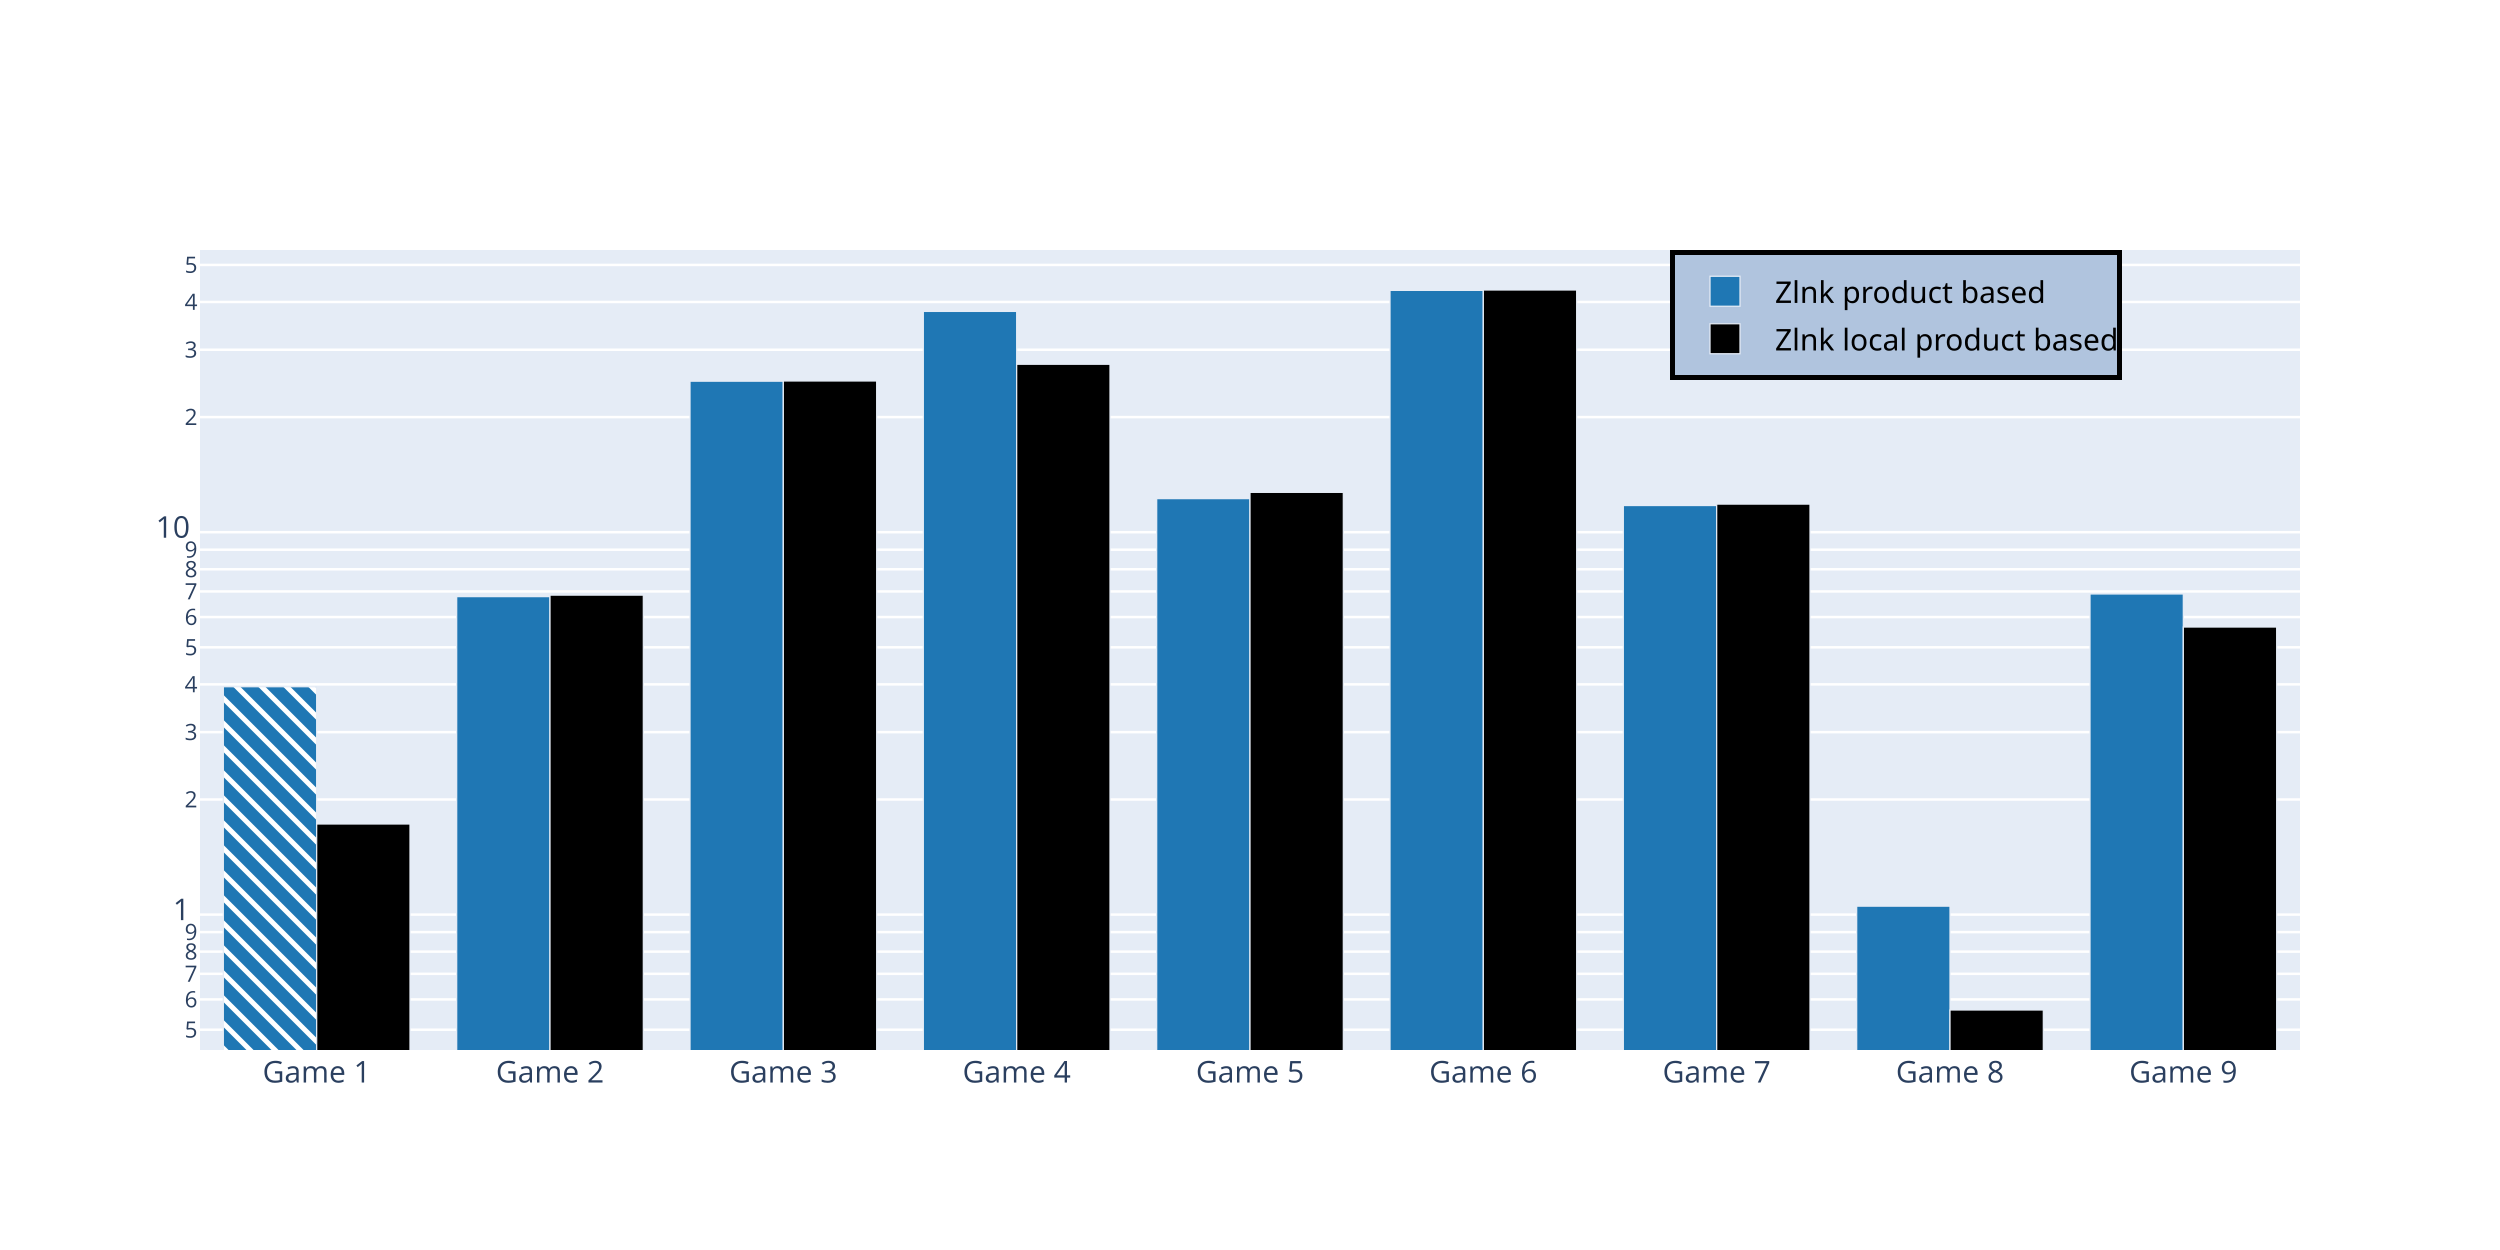
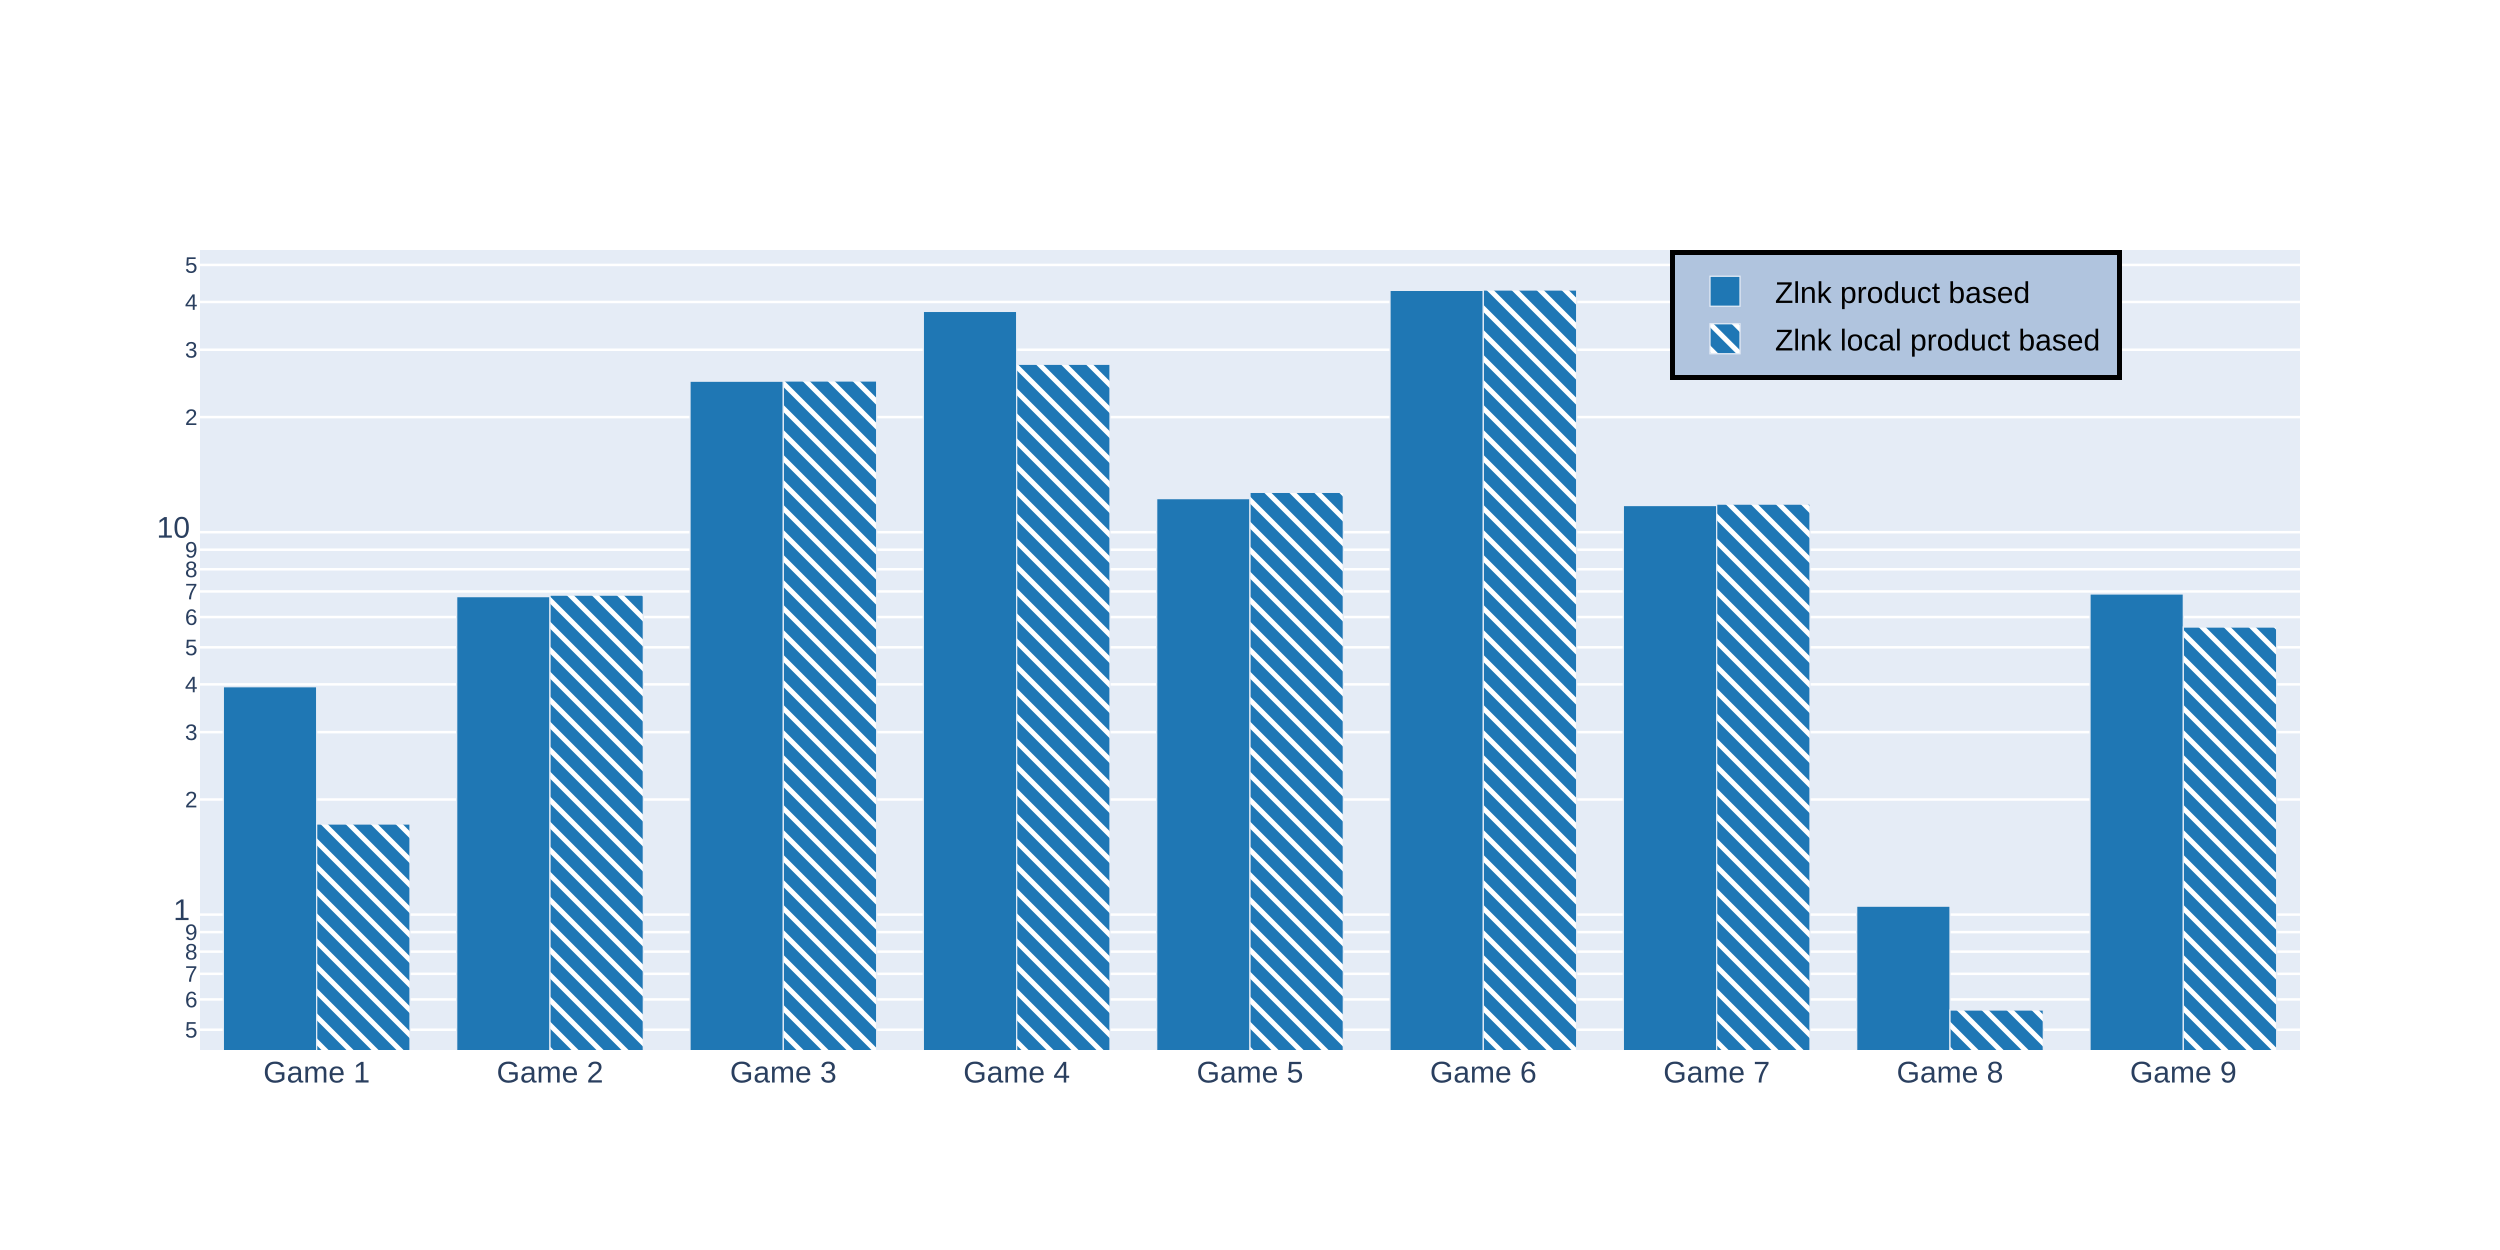
<svg xmlns="http://www.w3.org/2000/svg" class="main-svg" width="1000" height="500" viewBox="0 0 1000 500">
  <defs>
-     <pattern id="pattern1" x="0" y="0" width="10" height="10" patternUnits="userSpaceOnUse">
-       <rect style="fill: rgb(31, 119, 180)" width="20" height="20" />
-       <line style="stroke: rgb(255,255,255);stroke-width:2" x1="0" x2="10" y1="0" y2="10" />
-       <line style="stroke: rgb(255,255,255);stroke-width:2" x1="9" x2="11" y1="-1" y2="1" />
-       <line style="stroke: rgb(255,255,255);stroke-width:2" y1="9" y2="11" x1="-1" x2="1" />
+     <pattern id="pattern0" patternUnits="userSpaceOnUse" width="10" height="10">
+       <rect x="0" y="0" width="10" height="10" style="fill: rgb(148, 103, 190)" />
+       <line x1="0" y1="0" x2="10" y2="10" style="stroke: white;stroke-width:2" />
+       <line x1="-1" x2="1" y1="9" y2="11" style="stroke: white;stroke-width:2" />
+       <line x1="9" x2="11" y1="-1" y2="1" style="stroke: white;stroke-width:2" />
+     </pattern>
+     <pattern id="pattern1" patternUnits="userSpaceOnUse" width="10" height="10">
+       <rect x="0" y="0" width="10" height="10" style="fill: rgb(255, 127, 15)" />
+       <line x1="0" y1="0" x2="10" y2="10" style="stroke: white;stroke-width:2" />
+       <line x1="-1" x2="1" y1="9" y2="11" style="stroke: white;stroke-width:2" />
+       <line x1="9" x2="11" y1="-1" y2="1" style="stroke: white;stroke-width:2" />
+     </pattern>
+     <pattern id="pattern2" patternUnits="userSpaceOnUse" width="10" height="10">
+       <rect x="0" y="0" width="10" height="10" style="fill: rgb(31, 119, 181)" />
+       <line x1="0" y1="0" x2="10" y2="10" style="stroke: white;stroke-width:2" />
+       <line x1="-1" x2="1" y1="9" y2="11" style="stroke: white;stroke-width:2" />
+       <line x1="9" x2="11" y1="-1" y2="1" style="stroke: white;stroke-width:2" />
+     </pattern>
+     <pattern id="pattern3" patternUnits="userSpaceOnUse" width="10" height="10">
+       <rect x="0" y="0" width="10" height="10" style="fill: rgb(214, 39, 41)" />
+       <line x1="0" y1="0" x2="10" y2="10" style="stroke: white;stroke-width:2" />
+       <line x1="-1" x2="1" y1="9" y2="11" style="stroke: white;stroke-width:2" />
+       <line x1="9" x2="11" y1="-1" y2="1" style="stroke: white;stroke-width:2" />
+     </pattern>
+     <pattern id="pattern4" patternUnits="userSpaceOnUse" width="10" height="10">
+       <rect x="0" y="0" width="10" height="10" style="fill: rgb(44, 160, 45)" />
+       <line x1="0" y1="0" x2="10" y2="10" style="stroke: white;stroke-width:2" />
+       <line x1="-1" x2="1" y1="9" y2="11" style="stroke: white;stroke-width:2" />
+       <line x1="9" x2="11" y1="-1" y2="1" style="stroke: white;stroke-width:2" />
    </pattern>
  </defs>
  <rect x="0" y="0" width="1000" height="500" style="fill: rgb(255, 255, 255); fill-opacity: 1;" />
-   <defs id="defs-27c324">
+   <defs id="defs-f38a0b">
    <g class="clips">
-       <clipPath id="clip27c324xyplot" class="plotclip">
+       <clipPath id="clipf38a0bxyplot" class="plotclip">
        <rect width="840" height="320" />
      </clipPath>
-       <clipPath class="axesclip" id="clip27c324x">
+       <clipPath class="axesclip" id="clipf38a0bx">
        <rect x="80" y="0" width="840" height="500" />
      </clipPath>
-       <clipPath class="axesclip" id="clip27c324y">
+       <clipPath class="axesclip" id="clipf38a0by">
        <rect x="0" y="100" width="1000" height="320" />
      </clipPath>
-       <clipPath class="axesclip" id="clip27c324xy">
+       <clipPath class="axesclip" id="clipf38a0bxy">
        <rect x="80" y="100" width="840" height="320" />
      </clipPath>
    </g>
    <g class="gradients" />
  </defs>
  <g class="bglayer">
    <rect class="bg" x="80" y="100" width="840" height="320" style="fill: rgb(229, 236, 246); fill-opacity: 1; stroke-width: 0;" />
  </g>
  <g class="layer-below">
    <g class="imagelayer" />
    <g class="shapelayer" />
  </g>
  <g class="cartesianlayer">
    <g class="subplot xy">
      <g class="layer-subplot">
        <g class="shapelayer" />
        <g class="imagelayer" />
      </g>
      <g class="gridlayer">
        <g class="x" />
        <g class="y">
          <path class="ygrid crisp" transform="translate(0,411.89)" d="M80,0h840" style="stroke: rgb(255, 255, 255); stroke-opacity: 1; stroke-width: 1px;" />
          <path class="ygrid crisp" transform="translate(0,399.77)" d="M80,0h840" style="stroke: rgb(255, 255, 255); stroke-opacity: 1; stroke-width: 1px;" />
          <path class="ygrid crisp" transform="translate(0,389.53)" d="M80,0h840" style="stroke: rgb(255, 255, 255); stroke-opacity: 1; stroke-width: 1px;" />
          <path class="ygrid crisp" transform="translate(0,380.66)" d="M80,0h840" style="stroke: rgb(255, 255, 255); stroke-opacity: 1; stroke-width: 1px;" />
          <path class="ygrid crisp" transform="translate(0,372.84)" d="M80,0h840" style="stroke: rgb(255, 255, 255); stroke-opacity: 1; stroke-width: 1px;" />
          <path class="ygrid crisp" transform="translate(0,365.84)" d="M80,0h840" style="stroke: rgb(255, 255, 255); stroke-opacity: 1; stroke-width: 1px;" />
          <path class="ygrid crisp" transform="translate(0,319.8)" d="M80,0h840" style="stroke: rgb(255, 255, 255); stroke-opacity: 1; stroke-width: 1px;" />
          <path class="ygrid crisp" transform="translate(0,292.86)" d="M80,0h840" style="stroke: rgb(255, 255, 255); stroke-opacity: 1; stroke-width: 1px;" />
          <path class="ygrid crisp" transform="translate(0,273.75)" d="M80,0h840" style="stroke: rgb(255, 255, 255); stroke-opacity: 1; stroke-width: 1px;" />
          <path class="ygrid crisp" transform="translate(0,258.93)" d="M80,0h840" style="stroke: rgb(255, 255, 255); stroke-opacity: 1; stroke-width: 1px;" />
          <path class="ygrid crisp" transform="translate(0,246.82)" d="M80,0h840" style="stroke: rgb(255, 255, 255); stroke-opacity: 1; stroke-width: 1px;" />
          <path class="ygrid crisp" transform="translate(0,236.58)" d="M80,0h840" style="stroke: rgb(255, 255, 255); stroke-opacity: 1; stroke-width: 1px;" />
          <path class="ygrid crisp" transform="translate(0,227.71)" d="M80,0h840" style="stroke: rgb(255, 255, 255); stroke-opacity: 1; stroke-width: 1px;" />
          <path class="ygrid crisp" transform="translate(0,219.88)" d="M80,0h840" style="stroke: rgb(255, 255, 255); stroke-opacity: 1; stroke-width: 1px;" />
          <path class="ygrid crisp" transform="translate(0,212.88)" d="M80,0h840" style="stroke: rgb(255, 255, 255); stroke-opacity: 1; stroke-width: 1px;" />
          <path class="ygrid crisp" transform="translate(0,166.84)" d="M80,0h840" style="stroke: rgb(255, 255, 255); stroke-opacity: 1; stroke-width: 1px;" />
          <path class="ygrid crisp" transform="translate(0,139.9)" d="M80,0h840" style="stroke: rgb(255, 255, 255); stroke-opacity: 1; stroke-width: 1px;" />
          <path class="ygrid crisp" transform="translate(0,120.79)" d="M80,0h840" style="stroke: rgb(255, 255, 255); stroke-opacity: 1; stroke-width: 1px;" />
          <path class="ygrid crisp" transform="translate(0,105.97)" d="M80,0h840" style="stroke: rgb(255, 255, 255); stroke-opacity: 1; stroke-width: 1px;" />
        </g>
      </g>
      <g class="zerolinelayer" />
      <path class="xlines-below" />
      <path class="ylines-below" />
      <g class="overlines-below" />
      <g class="xaxislayer-below" />
      <g class="yaxislayer-below" />
      <g class="overaxes-below" />
-       <g class="plot" transform="translate(80, 100)" clip-path="url('#clip27c324xyplot')">
+       <g class="plot" transform="translate(80, 100)" clip-path="url('#clipf38a0bxyplot')">
        <g class="barlayer mlayer">
          <g class="trace bars" style="opacity: 1;">
            <g class="points">
              <g class="point">
-                 <path d="M9.33,3360V174.69H46.67V3360Z" style="vector-effect: non-scaling-stroke; opacity: 1; stroke-width: 0.5px; fill: url(#pattern1); fill-opacity: 1; stroke: rgb(229, 236, 246); stroke-opacity: 1;" />
+                 <path d="M9.33,3360V174.69H46.67V3360Z" style="vector-effect: non-scaling-stroke; opacity: 1; stroke-width: 0.5px; fill: rgb(31, 119, 180); fill-opacity: 1; stroke: rgb(229, 236, 246); stroke-opacity: 1;" />
              </g>
              <g class="point">
                <path d="M102.67,3360V138.65H140V3360Z" style="vector-effect: non-scaling-stroke; opacity: 1; stroke-width: 0.5px; fill: rgb(31, 119, 180); fill-opacity: 1; stroke: rgb(229, 236, 246); stroke-opacity: 1;" />
              </g>
              <g class="point">
                <path d="M196,3360V52.47H233.33V3360Z" style="vector-effect: non-scaling-stroke; opacity: 1; stroke-width: 0.5px; fill: rgb(31, 119, 180); fill-opacity: 1; stroke: rgb(229, 236, 246); stroke-opacity: 1;" />
              </g>
              <g class="point">
                <path d="M289.33,3360V24.56H326.67V3360Z" style="vector-effect: non-scaling-stroke; opacity: 1; stroke-width: 0.5px; fill: rgb(31, 119, 180); fill-opacity: 1; stroke: rgb(229, 236, 246); stroke-opacity: 1;" />
              </g>
              <g class="point">
                <path d="M382.67,3360V99.45H420V3360Z" style="vector-effect: non-scaling-stroke; opacity: 1; stroke-width: 0.5px; fill: rgb(31, 119, 180); fill-opacity: 1; stroke: rgb(229, 236, 246); stroke-opacity: 1;" />
              </g>
              <g class="point">
                <path d="M476,3360V16.15H513.33V3360Z" style="vector-effect: non-scaling-stroke; opacity: 1; stroke-width: 0.5px; fill: rgb(31, 119, 180); fill-opacity: 1; stroke: rgb(229, 236, 246); stroke-opacity: 1;" />
              </g>
              <g class="point">
                <path d="M569.33,3360V102.21H606.67V3360Z" style="vector-effect: non-scaling-stroke; opacity: 1; stroke-width: 0.5px; fill: rgb(31, 119, 180); fill-opacity: 1; stroke: rgb(229, 236, 246); stroke-opacity: 1;" />
              </g>
              <g class="point">
                <path d="M662.67,3360V262.46H700V3360Z" style="vector-effect: non-scaling-stroke; opacity: 1; stroke-width: 0.5px; fill: rgb(31, 119, 180); fill-opacity: 1; stroke: rgb(229, 236, 246); stroke-opacity: 1;" />
              </g>
              <g class="point">
                <path d="M756,3360V137.59H793.33V3360Z" style="vector-effect: non-scaling-stroke; opacity: 1; stroke-width: 0.5px; fill: rgb(31, 119, 180); fill-opacity: 1; stroke: rgb(229, 236, 246); stroke-opacity: 1;" />
              </g>
            </g>
          </g>
          <g class="trace bars" style="opacity: 1;">
            <g class="points">
              <g class="point">
-                 <path d="M46.67,3360V229.6H84V3360Z" style="vector-effect: non-scaling-stroke; opacity: 1; stroke-width: 0.5px; fill: rgb(0, 0, 0); fill-opacity: 1; stroke: rgb(229, 236, 246); stroke-opacity: 1;" />
-               </g>
-               <g class="point">
-                 <path d="M140,3360V138.05H177.33V3360Z" style="vector-effect: non-scaling-stroke; opacity: 1; stroke-width: 0.5px; fill: rgb(0, 0, 0); fill-opacity: 1; stroke: rgb(229, 236, 246); stroke-opacity: 1;" />
-               </g>
-               <g class="point">
-                 <path d="M233.33,3360V52.39H270.67V3360Z" style="vector-effect: non-scaling-stroke; opacity: 1; stroke-width: 0.5px; fill: rgb(0, 0, 0); fill-opacity: 1; stroke: rgb(229, 236, 246); stroke-opacity: 1;" />
-               </g>
-               <g class="point">
-                 <path d="M326.67,3360V45.7H364V3360Z" style="vector-effect: non-scaling-stroke; opacity: 1; stroke-width: 0.5px; fill: rgb(0, 0, 0); fill-opacity: 1; stroke: rgb(229, 236, 246); stroke-opacity: 1;" />
-               </g>
-               <g class="point">
-                 <path d="M420,3360V96.94H457.33V3360Z" style="vector-effect: non-scaling-stroke; opacity: 1; stroke-width: 0.5px; fill: rgb(0, 0, 0); fill-opacity: 1; stroke: rgb(229, 236, 246); stroke-opacity: 1;" />
-               </g>
-               <g class="point">
-                 <path d="M513.33,3360V16H550.67V3360Z" style="vector-effect: non-scaling-stroke; opacity: 1; stroke-width: 0.5px; fill: rgb(0, 0, 0); fill-opacity: 1; stroke: rgb(229, 236, 246); stroke-opacity: 1;" />
-               </g>
-               <g class="point">
-                 <path d="M606.67,3360V101.64H644V3360Z" style="vector-effect: non-scaling-stroke; opacity: 1; stroke-width: 0.5px; fill: rgb(0, 0, 0); fill-opacity: 1; stroke: rgb(229, 236, 246); stroke-opacity: 1;" />
-               </g>
-               <g class="point">
-                 <path d="M700,3360V304H737.33V3360Z" style="vector-effect: non-scaling-stroke; opacity: 1; stroke-width: 0.5px; fill: rgb(0, 0, 0); fill-opacity: 1; stroke: rgb(229, 236, 246); stroke-opacity: 1;" />
-               </g>
-               <g class="point">
-                 <path d="M793.33,3360V150.81H830.67V3360Z" style="vector-effect: non-scaling-stroke; opacity: 1; stroke-width: 0.5px; fill: rgb(0, 0, 0); fill-opacity: 1; stroke: rgb(229, 236, 246); stroke-opacity: 1;" />
+                 <path d="M46.67,3360V229.6H84V3360Z" style="vector-effect: non-scaling-stroke; opacity: 1; stroke-width: 0.5px; fill: url(#pattern2); fill-opacity: 1; stroke: rgb(229, 236, 246); stroke-opacity: 1;" />
+               </g>
+               <g class="point">
+                 <path d="M140,3360V138.05H177.33V3360Z" style="vector-effect: non-scaling-stroke; opacity: 1; stroke-width: 0.5px; fill: url(#pattern2); fill-opacity: 1; stroke: rgb(229, 236, 246); stroke-opacity: 1;" />
+               </g>
+               <g class="point">
+                 <path d="M233.33,3360V52.39H270.67V3360Z" style="vector-effect: non-scaling-stroke; opacity: 1; stroke-width: 0.5px; fill: url(#pattern2); fill-opacity: 1; stroke: rgb(229, 236, 246); stroke-opacity: 1;" />
+               </g>
+               <g class="point">
+                 <path d="M326.67,3360V45.7H364V3360Z" style="vector-effect: non-scaling-stroke; opacity: 1; stroke-width: 0.5px; fill: url(#pattern2); fill-opacity: 1; stroke: rgb(229, 236, 246); stroke-opacity: 1;" />
+               </g>
+               <g class="point">
+                 <path d="M420,3360V96.94H457.33V3360Z" style="vector-effect: non-scaling-stroke; opacity: 1; stroke-width: 0.5px; fill: url(#pattern2); fill-opacity: 1; stroke: rgb(229, 236, 246); stroke-opacity: 1;" />
+               </g>
+               <g class="point">
+                 <path d="M513.33,3360V16H550.67V3360Z" style="vector-effect: non-scaling-stroke; opacity: 1; stroke-width: 0.5px; fill: url(#pattern2); fill-opacity: 1; stroke: rgb(229, 236, 246); stroke-opacity: 1;" />
+               </g>
+               <g class="point">
+                 <path d="M606.67,3360V101.64H644V3360Z" style="vector-effect: non-scaling-stroke; opacity: 1; stroke-width: 0.5px; fill: url(#pattern2); fill-opacity: 1; stroke: rgb(229, 236, 246); stroke-opacity: 1;" />
+               </g>
+               <g class="point">
+                 <path d="M700,3360V304H737.33V3360Z" style="vector-effect: non-scaling-stroke; opacity: 1; stroke-width: 0.5px; fill: url(#pattern2); fill-opacity: 1; stroke: rgb(229, 236, 246); stroke-opacity: 1;" />
+               </g>
+               <g class="point">
+                 <path d="M793.33,3360V150.81H830.67V3360Z" style="vector-effect: non-scaling-stroke; opacity: 1; stroke-width: 0.5px; fill: url(#pattern2); fill-opacity: 1; stroke: rgb(229, 236, 246); stroke-opacity: 1;" />
              </g>
            </g>
          </g>
        </g>
      </g>
      <g class="overplot" />
      <path class="xlines-above crisp" d="M0,0" style="fill: none;" />
      <path class="ylines-above crisp" d="M0,0" style="fill: none;" />
      <g class="overlines-above" />
      <g class="xaxislayer-above">
        <g class="xtick">
-           <text text-anchor="middle" x="0" y="433" transform="translate(126.67,0)" style="font-family: 'Open Sans', verdana, arial, sans-serif; font-size: 12px; fill: rgb(42, 63, 95); fill-opacity: 1; white-space: pre;">Game 1</text>
-         </g>
-         <g class="xtick">
-           <text text-anchor="middle" x="0" y="433" transform="translate(220,0)" style="font-family: 'Open Sans', verdana, arial, sans-serif; font-size: 12px; fill: rgb(42, 63, 95); fill-opacity: 1; white-space: pre;">Game 2</text>
-         </g>
-         <g class="xtick">
-           <text text-anchor="middle" x="0" y="433" transform="translate(313.33,0)" style="font-family: 'Open Sans', verdana, arial, sans-serif; font-size: 12px; fill: rgb(42, 63, 95); fill-opacity: 1; white-space: pre;">Game 3</text>
-         </g>
-         <g class="xtick">
-           <text text-anchor="middle" x="0" y="433" transform="translate(406.67,0)" style="font-family: 'Open Sans', verdana, arial, sans-serif; font-size: 12px; fill: rgb(42, 63, 95); fill-opacity: 1; white-space: pre;">Game 4</text>
-         </g>
-         <g class="xtick">
-           <text text-anchor="middle" x="0" y="433" transform="translate(500,0)" style="font-family: 'Open Sans', verdana, arial, sans-serif; font-size: 12px; fill: rgb(42, 63, 95); fill-opacity: 1; white-space: pre;">Game 5</text>
-         </g>
-         <g class="xtick">
-           <text text-anchor="middle" x="0" y="433" transform="translate(593.33,0)" style="font-family: 'Open Sans', verdana, arial, sans-serif; font-size: 12px; fill: rgb(42, 63, 95); fill-opacity: 1; white-space: pre;">Game 6</text>
-         </g>
-         <g class="xtick">
-           <text text-anchor="middle" x="0" y="433" transform="translate(686.67,0)" style="font-family: 'Open Sans', verdana, arial, sans-serif; font-size: 12px; fill: rgb(42, 63, 95); fill-opacity: 1; white-space: pre;">Game 7</text>
-         </g>
-         <g class="xtick">
-           <text text-anchor="middle" x="0" y="433" transform="translate(780,0)" style="font-family: 'Open Sans', verdana, arial, sans-serif; font-size: 12px; fill: rgb(42, 63, 95); fill-opacity: 1; white-space: pre;">Game 8</text>
-         </g>
-         <g class="xtick">
-           <text text-anchor="middle" x="0" y="433" transform="translate(873.33,0)" style="font-family: 'Open Sans', verdana, arial, sans-serif; font-size: 12px; fill: rgb(42, 63, 95); fill-opacity: 1; white-space: pre;">Game 9</text>
+           <text text-anchor="middle" x="0" y="433" transform="translate(126.67,0)" style="font-family: arial, verdana, arial, arial; font-size: 12px; fill: rgb(42, 63, 95); fill-opacity: 1; white-space: pre;">Game 1</text>
+         </g>
+         <g class="xtick">
+           <text text-anchor="middle" x="0" y="433" transform="translate(220,0)" style="font-family: arial, verdana, arial, arial; font-size: 12px; fill: rgb(42, 63, 95); fill-opacity: 1; white-space: pre;">Game 2</text>
+         </g>
+         <g class="xtick">
+           <text text-anchor="middle" x="0" y="433" transform="translate(313.33,0)" style="font-family: arial, verdana, arial, arial; font-size: 12px; fill: rgb(42, 63, 95); fill-opacity: 1; white-space: pre;">Game 3</text>
+         </g>
+         <g class="xtick">
+           <text text-anchor="middle" x="0" y="433" transform="translate(406.67,0)" style="font-family: arial, verdana, arial, arial; font-size: 12px; fill: rgb(42, 63, 95); fill-opacity: 1; white-space: pre;">Game 4</text>
+         </g>
+         <g class="xtick">
+           <text text-anchor="middle" x="0" y="433" transform="translate(500,0)" style="font-family: arial, verdana, arial, arial; font-size: 12px; fill: rgb(42, 63, 95); fill-opacity: 1; white-space: pre;">Game 5</text>
+         </g>
+         <g class="xtick">
+           <text text-anchor="middle" x="0" y="433" transform="translate(593.33,0)" style="font-family: arial, verdana, arial, arial; font-size: 12px; fill: rgb(42, 63, 95); fill-opacity: 1; white-space: pre;">Game 6</text>
+         </g>
+         <g class="xtick">
+           <text text-anchor="middle" x="0" y="433" transform="translate(686.67,0)" style="font-family: arial, verdana, arial, arial; font-size: 12px; fill: rgb(42, 63, 95); fill-opacity: 1; white-space: pre;">Game 7</text>
+         </g>
+         <g class="xtick">
+           <text text-anchor="middle" x="0" y="433" transform="translate(780,0)" style="font-family: arial, verdana, arial, arial; font-size: 12px; fill: rgb(42, 63, 95); fill-opacity: 1; white-space: pre;">Game 8</text>
+         </g>
+         <g class="xtick">
+           <text text-anchor="middle" x="0" y="433" transform="translate(873.33,0)" style="font-family: arial, verdana, arial, arial; font-size: 12px; fill: rgb(42, 63, 95); fill-opacity: 1; white-space: pre;">Game 9</text>
        </g>
      </g>
      <g class="yaxislayer-above">
        <g class="ytick">
-           <text text-anchor="end" x="79" y="3.15" transform="translate(0,411.89)" style="font-family: 'Open Sans', verdana, arial, sans-serif; font-size: 9px; fill: rgb(42, 63, 95); fill-opacity: 1; white-space: pre;">5</text>
-         </g>
-         <g class="ytick">
-           <text text-anchor="end" x="79" y="3.15" transform="translate(0,399.77)" style="font-family: 'Open Sans', verdana, arial, sans-serif; font-size: 9px; fill: rgb(42, 63, 95); fill-opacity: 1; white-space: pre;">6</text>
-         </g>
-         <g class="ytick">
-           <text text-anchor="end" x="79" y="3.15" transform="translate(0,389.53)" style="font-family: 'Open Sans', verdana, arial, sans-serif; font-size: 9px; fill: rgb(42, 63, 95); fill-opacity: 1; white-space: pre;">7</text>
-         </g>
-         <g class="ytick">
-           <text text-anchor="end" x="79" y="3.15" transform="translate(0,380.66)" style="font-family: 'Open Sans', verdana, arial, sans-serif; font-size: 9px; fill: rgb(42, 63, 95); fill-opacity: 1; white-space: pre;">8</text>
-         </g>
-         <g class="ytick">
-           <text text-anchor="end" x="79" y="3.15" transform="translate(0,372.84)" style="font-family: 'Open Sans', verdana, arial, sans-serif; font-size: 9px; fill: rgb(42, 63, 95); fill-opacity: 1; white-space: pre;">9</text>
-         </g>
-         <g class="ytick">
-           <text text-anchor="end" x="76" y="2.2" transform="translate(0,365.84)" style="font-family: 'Open Sans', verdana, arial, sans-serif; font-size: 12px; fill: rgb(42, 63, 95); fill-opacity: 1; white-space: pre;">1</text>
-         </g>
-         <g class="ytick">
-           <text text-anchor="end" x="79" y="3.15" transform="translate(0,319.8)" style="font-family: 'Open Sans', verdana, arial, sans-serif; font-size: 9px; fill: rgb(42, 63, 95); fill-opacity: 1; white-space: pre;">2</text>
-         </g>
-         <g class="ytick">
-           <text text-anchor="end" x="79" y="3.15" transform="translate(0,292.86)" style="font-family: 'Open Sans', verdana, arial, sans-serif; font-size: 9px; fill: rgb(42, 63, 95); fill-opacity: 1; white-space: pre;">3</text>
-         </g>
-         <g class="ytick">
-           <text text-anchor="end" x="79" y="3.15" transform="translate(0,273.75)" style="font-family: 'Open Sans', verdana, arial, sans-serif; font-size: 9px; fill: rgb(42, 63, 95); fill-opacity: 1; white-space: pre;">4</text>
-         </g>
-         <g class="ytick">
-           <text text-anchor="end" x="79" y="3.15" transform="translate(0,258.93)" style="font-family: 'Open Sans', verdana, arial, sans-serif; font-size: 9px; fill: rgb(42, 63, 95); fill-opacity: 1; white-space: pre;">5</text>
-         </g>
-         <g class="ytick">
-           <text text-anchor="end" x="79" y="3.15" transform="translate(0,246.82)" style="font-family: 'Open Sans', verdana, arial, sans-serif; font-size: 9px; fill: rgb(42, 63, 95); fill-opacity: 1; white-space: pre;">6</text>
-         </g>
-         <g class="ytick">
-           <text text-anchor="end" x="79" y="3.15" transform="translate(0,236.58)" style="font-family: 'Open Sans', verdana, arial, sans-serif; font-size: 9px; fill: rgb(42, 63, 95); fill-opacity: 1; white-space: pre;">7</text>
-         </g>
-         <g class="ytick">
-           <text text-anchor="end" x="79" y="3.15" transform="translate(0,227.71)" style="font-family: 'Open Sans', verdana, arial, sans-serif; font-size: 9px; fill: rgb(42, 63, 95); fill-opacity: 1; white-space: pre;">8</text>
-         </g>
-         <g class="ytick">
-           <text text-anchor="end" x="79" y="3.15" transform="translate(0,219.88)" style="font-family: 'Open Sans', verdana, arial, sans-serif; font-size: 9px; fill: rgb(42, 63, 95); fill-opacity: 1; white-space: pre;">9</text>
-         </g>
-         <g class="ytick">
-           <text text-anchor="end" x="76" y="2.2" transform="translate(0,212.88)" style="font-family: 'Open Sans', verdana, arial, sans-serif; font-size: 12px; fill: rgb(42, 63, 95); fill-opacity: 1; white-space: pre;">10</text>
-         </g>
-         <g class="ytick">
-           <text text-anchor="end" x="79" y="3.15" transform="translate(0,166.84)" style="font-family: 'Open Sans', verdana, arial, sans-serif; font-size: 9px; fill: rgb(42, 63, 95); fill-opacity: 1; white-space: pre;">2</text>
-         </g>
-         <g class="ytick">
-           <text text-anchor="end" x="79" y="3.15" transform="translate(0,139.9)" style="font-family: 'Open Sans', verdana, arial, sans-serif; font-size: 9px; fill: rgb(42, 63, 95); fill-opacity: 1; white-space: pre;">3</text>
-         </g>
-         <g class="ytick">
-           <text text-anchor="end" x="79" y="3.15" transform="translate(0,120.79)" style="font-family: 'Open Sans', verdana, arial, sans-serif; font-size: 9px; fill: rgb(42, 63, 95); fill-opacity: 1; white-space: pre;">4</text>
-         </g>
-         <g class="ytick">
-           <text text-anchor="end" x="79" y="3.15" transform="translate(0,105.97)" style="font-family: 'Open Sans', verdana, arial, sans-serif; font-size: 9px; fill: rgb(42, 63, 95); fill-opacity: 1; white-space: pre;">5</text>
+           <text text-anchor="end" x="79" y="3.15" transform="translate(0,411.89)" style="font-family: arial, verdana, arial, arial; font-size: 9px; fill: rgb(42, 63, 95); fill-opacity: 1; white-space: pre;">5</text>
+         </g>
+         <g class="ytick">
+           <text text-anchor="end" x="79" y="3.15" transform="translate(0,399.77)" style="font-family: arial, verdana, arial, arial; font-size: 9px; fill: rgb(42, 63, 95); fill-opacity: 1; white-space: pre;">6</text>
+         </g>
+         <g class="ytick">
+           <text text-anchor="end" x="79" y="3.15" transform="translate(0,389.53)" style="font-family: arial, verdana, arial, arial; font-size: 9px; fill: rgb(42, 63, 95); fill-opacity: 1; white-space: pre;">7</text>
+         </g>
+         <g class="ytick">
+           <text text-anchor="end" x="79" y="3.15" transform="translate(0,380.66)" style="font-family: arial, verdana, arial, arial; font-size: 9px; fill: rgb(42, 63, 95); fill-opacity: 1; white-space: pre;">8</text>
+         </g>
+         <g class="ytick">
+           <text text-anchor="end" x="79" y="3.15" transform="translate(0,372.84)" style="font-family: arial, verdana, arial, arial; font-size: 9px; fill: rgb(42, 63, 95); fill-opacity: 1; white-space: pre;">9</text>
+         </g>
+         <g class="ytick">
+           <text text-anchor="end" x="76" y="2.2" transform="translate(0,365.84)" style="font-family: arial, verdana, arial, arial; font-size: 12px; fill: rgb(42, 63, 95); fill-opacity: 1; white-space: pre;">1</text>
+         </g>
+         <g class="ytick">
+           <text text-anchor="end" x="79" y="3.15" transform="translate(0,319.8)" style="font-family: arial, verdana, arial, arial; font-size: 9px; fill: rgb(42, 63, 95); fill-opacity: 1; white-space: pre;">2</text>
+         </g>
+         <g class="ytick">
+           <text text-anchor="end" x="79" y="3.15" transform="translate(0,292.86)" style="font-family: arial, verdana, arial, arial; font-size: 9px; fill: rgb(42, 63, 95); fill-opacity: 1; white-space: pre;">3</text>
+         </g>
+         <g class="ytick">
+           <text text-anchor="end" x="79" y="3.15" transform="translate(0,273.75)" style="font-family: arial, verdana, arial, arial; font-size: 9px; fill: rgb(42, 63, 95); fill-opacity: 1; white-space: pre;">4</text>
+         </g>
+         <g class="ytick">
+           <text text-anchor="end" x="79" y="3.15" transform="translate(0,258.93)" style="font-family: arial, verdana, arial, arial; font-size: 9px; fill: rgb(42, 63, 95); fill-opacity: 1; white-space: pre;">5</text>
+         </g>
+         <g class="ytick">
+           <text text-anchor="end" x="79" y="3.15" transform="translate(0,246.82)" style="font-family: arial, verdana, arial, arial; font-size: 9px; fill: rgb(42, 63, 95); fill-opacity: 1; white-space: pre;">6</text>
+         </g>
+         <g class="ytick">
+           <text text-anchor="end" x="79" y="3.15" transform="translate(0,236.58)" style="font-family: arial, verdana, arial, arial; font-size: 9px; fill: rgb(42, 63, 95); fill-opacity: 1; white-space: pre;">7</text>
+         </g>
+         <g class="ytick">
+           <text text-anchor="end" x="79" y="3.15" transform="translate(0,227.71)" style="font-family: arial, verdana, arial, arial; font-size: 9px; fill: rgb(42, 63, 95); fill-opacity: 1; white-space: pre;">8</text>
+         </g>
+         <g class="ytick">
+           <text text-anchor="end" x="79" y="3.15" transform="translate(0,219.88)" style="font-family: arial, verdana, arial, arial; font-size: 9px; fill: rgb(42, 63, 95); fill-opacity: 1; white-space: pre;">9</text>
+         </g>
+         <g class="ytick">
+           <text text-anchor="end" x="76" y="2.2" transform="translate(0,212.88)" style="font-family: arial, verdana, arial, arial; font-size: 12px; fill: rgb(42, 63, 95); fill-opacity: 1; white-space: pre;">10</text>
+         </g>
+         <g class="ytick">
+           <text text-anchor="end" x="79" y="3.15" transform="translate(0,166.84)" style="font-family: arial, verdana, arial, arial; font-size: 9px; fill: rgb(42, 63, 95); fill-opacity: 1; white-space: pre;">2</text>
+         </g>
+         <g class="ytick">
+           <text text-anchor="end" x="79" y="3.15" transform="translate(0,139.9)" style="font-family: arial, verdana, arial, arial; font-size: 9px; fill: rgb(42, 63, 95); fill-opacity: 1; white-space: pre;">3</text>
+         </g>
+         <g class="ytick">
+           <text text-anchor="end" x="79" y="3.15" transform="translate(0,120.79)" style="font-family: arial, verdana, arial, arial; font-size: 9px; fill: rgb(42, 63, 95); fill-opacity: 1; white-space: pre;">4</text>
+         </g>
+         <g class="ytick">
+           <text text-anchor="end" x="79" y="3.15" transform="translate(0,105.97)" style="font-family: arial, verdana, arial, arial; font-size: 9px; fill: rgb(42, 63, 95); fill-opacity: 1; white-space: pre;">5</text>
        </g>
      </g>
      <g class="overaxes-above" />
    </g>
  </g>
  <g class="polarlayer" />
  <g class="ternarylayer" />
  <g class="geolayer" />
  <g class="funnelarealayer" />
  <g class="pielayer" />
  <g class="sunburstlayer" />
  <g class="glimages" />
-   <defs id="topdefs-27c324">
+   <defs id="topdefs-f38a0b">
    <g class="clips" />
-     <clipPath id="legend27c324">
+     <clipPath id="legendf38a0b">
      <rect width="177" height="48" x="2" y="2" />
    </clipPath>
  </defs>
  <g class="layer-above">
    <g class="imagelayer" />
    <g class="shapelayer" />
  </g>
  <g class="infolayer">
    <g class="legend" pointer-events="all" transform="translate(668, 100)">
-       <rect class="bg" shape-rendering="crispEdges" width="179" height="50" x="1" y="1" style="stroke: rgb(0, 0, 0); stroke-opacity: 1; fill: rgb(176, 196, 222); fill-opacity: 1; stroke-width: 2px;" />
-       <g class="scrollbox" transform="translate(0, 0)" clip-path="url('#legend27c324')">
+       <rect class="bg" shape-rendering="crispEdges" style="stroke: rgb(0, 0, 0); stroke-opacity: 1; fill: rgb(176, 196, 222); fill-opacity: 1; stroke-width: 2px;" width="179" height="50" x="1" y="1" />
+       <g class="scrollbox" transform="translate(0, 0)" clip-path="url('#legendf38a0b')">
        <g class="groups">
          <g class="traces" transform="translate(2, 16.5)" style="opacity: 1;">
-             <text class="legendtext user-select-none" text-anchor="start" x="40" y="4.68" style="font-family: sans-serif; font-size: 12px; fill: rgb(0, 0, 0); fill-opacity: 1; white-space: pre;">Zlnk product based</text>
+             <text class="legendtext user-select-none" text-anchor="start" x="40" y="4.68" style="font-family: arial; font-size: 12px; fill: rgb(0, 0, 0); fill-opacity: 1; white-space: pre;">Zlnk product based</text>
            <g class="layers" style="opacity: 1;">
              <g class="legendfill" />
              <g class="legendlines" />
              <g class="legendsymbols">
                <g class="legendpoints">
                  <path class="legendundefined" d="M6,6H-6V-6H6Z" transform="translate(20,0)" style="stroke-width: 0.5px; fill: rgb(31, 119, 180); fill-opacity: 1; stroke: rgb(229, 236, 246); stroke-opacity: 1;" />
                </g>
              </g>
            </g>
            <rect class="legendtoggle" pointer-events="all" x="0" y="-9.5" width="221" height="19" style="cursor: pointer; fill: rgb(0, 0, 0); fill-opacity: 0;" />
          </g>
          <g class="traces" transform="translate(2, 35.5)" style="opacity: 1;">
-             <text class="legendtext user-select-none" text-anchor="start" x="40" y="4.68" style="font-family: sans-serif; font-size: 12px; fill: rgb(0, 0, 0); fill-opacity: 1; white-space: pre;">Zlnk local product based</text>
+             <text class="legendtext user-select-none" text-anchor="start" x="40" y="4.68" style="font-family: arial; font-size: 12px; fill: rgb(0, 0, 0); fill-opacity: 1; white-space: pre;">Zlnk local product based</text>
            <g class="layers" style="opacity: 1;">
              <g class="legendfill" />
              <g class="legendlines" />
              <g class="legendsymbols">
                <g class="legendpoints">
-                   <path class="legendundefined" d="M6,6H-6V-6H6Z" transform="translate(20,0)" style="stroke-width: 0.5px; fill: rgb(0, 0, 0); fill-opacity: 1; stroke: rgb(229, 236, 246); stroke-opacity: 1;" />
+                   <path class="legendundefined" d="M6,6H-6V-6H6Z" transform="translate(20,0)" style="stroke-width: 0.5px; fill: url(#pattern2); fill-opacity: 1; stroke: rgb(229, 236, 246); stroke-opacity: 1;" />
                </g>
              </g>
            </g>
            <rect class="legendtoggle" pointer-events="all" x="0" y="-9.5" width="221" height="19" style="cursor: pointer; fill: rgb(0, 0, 0); fill-opacity: 0;" />
          </g>
        </g>
      </g>
-       <rect class="scrollbar" rx="20" ry="3" width="0" height="0" x="0" y="0" style="fill: rgb(128, 139, 164); fill-opacity: 1;" />
+       <rect class="scrollbar" rx="20" ry="3" width="0" height="0" style="fill: rgb(128, 139, 164); fill-opacity: 1;" x="0" y="0" />
    </g>
    <g class="g-gtitle" />
    <g class="g-xtitle" />
    <g class="g-ytitle" />
  </g>
</svg>
